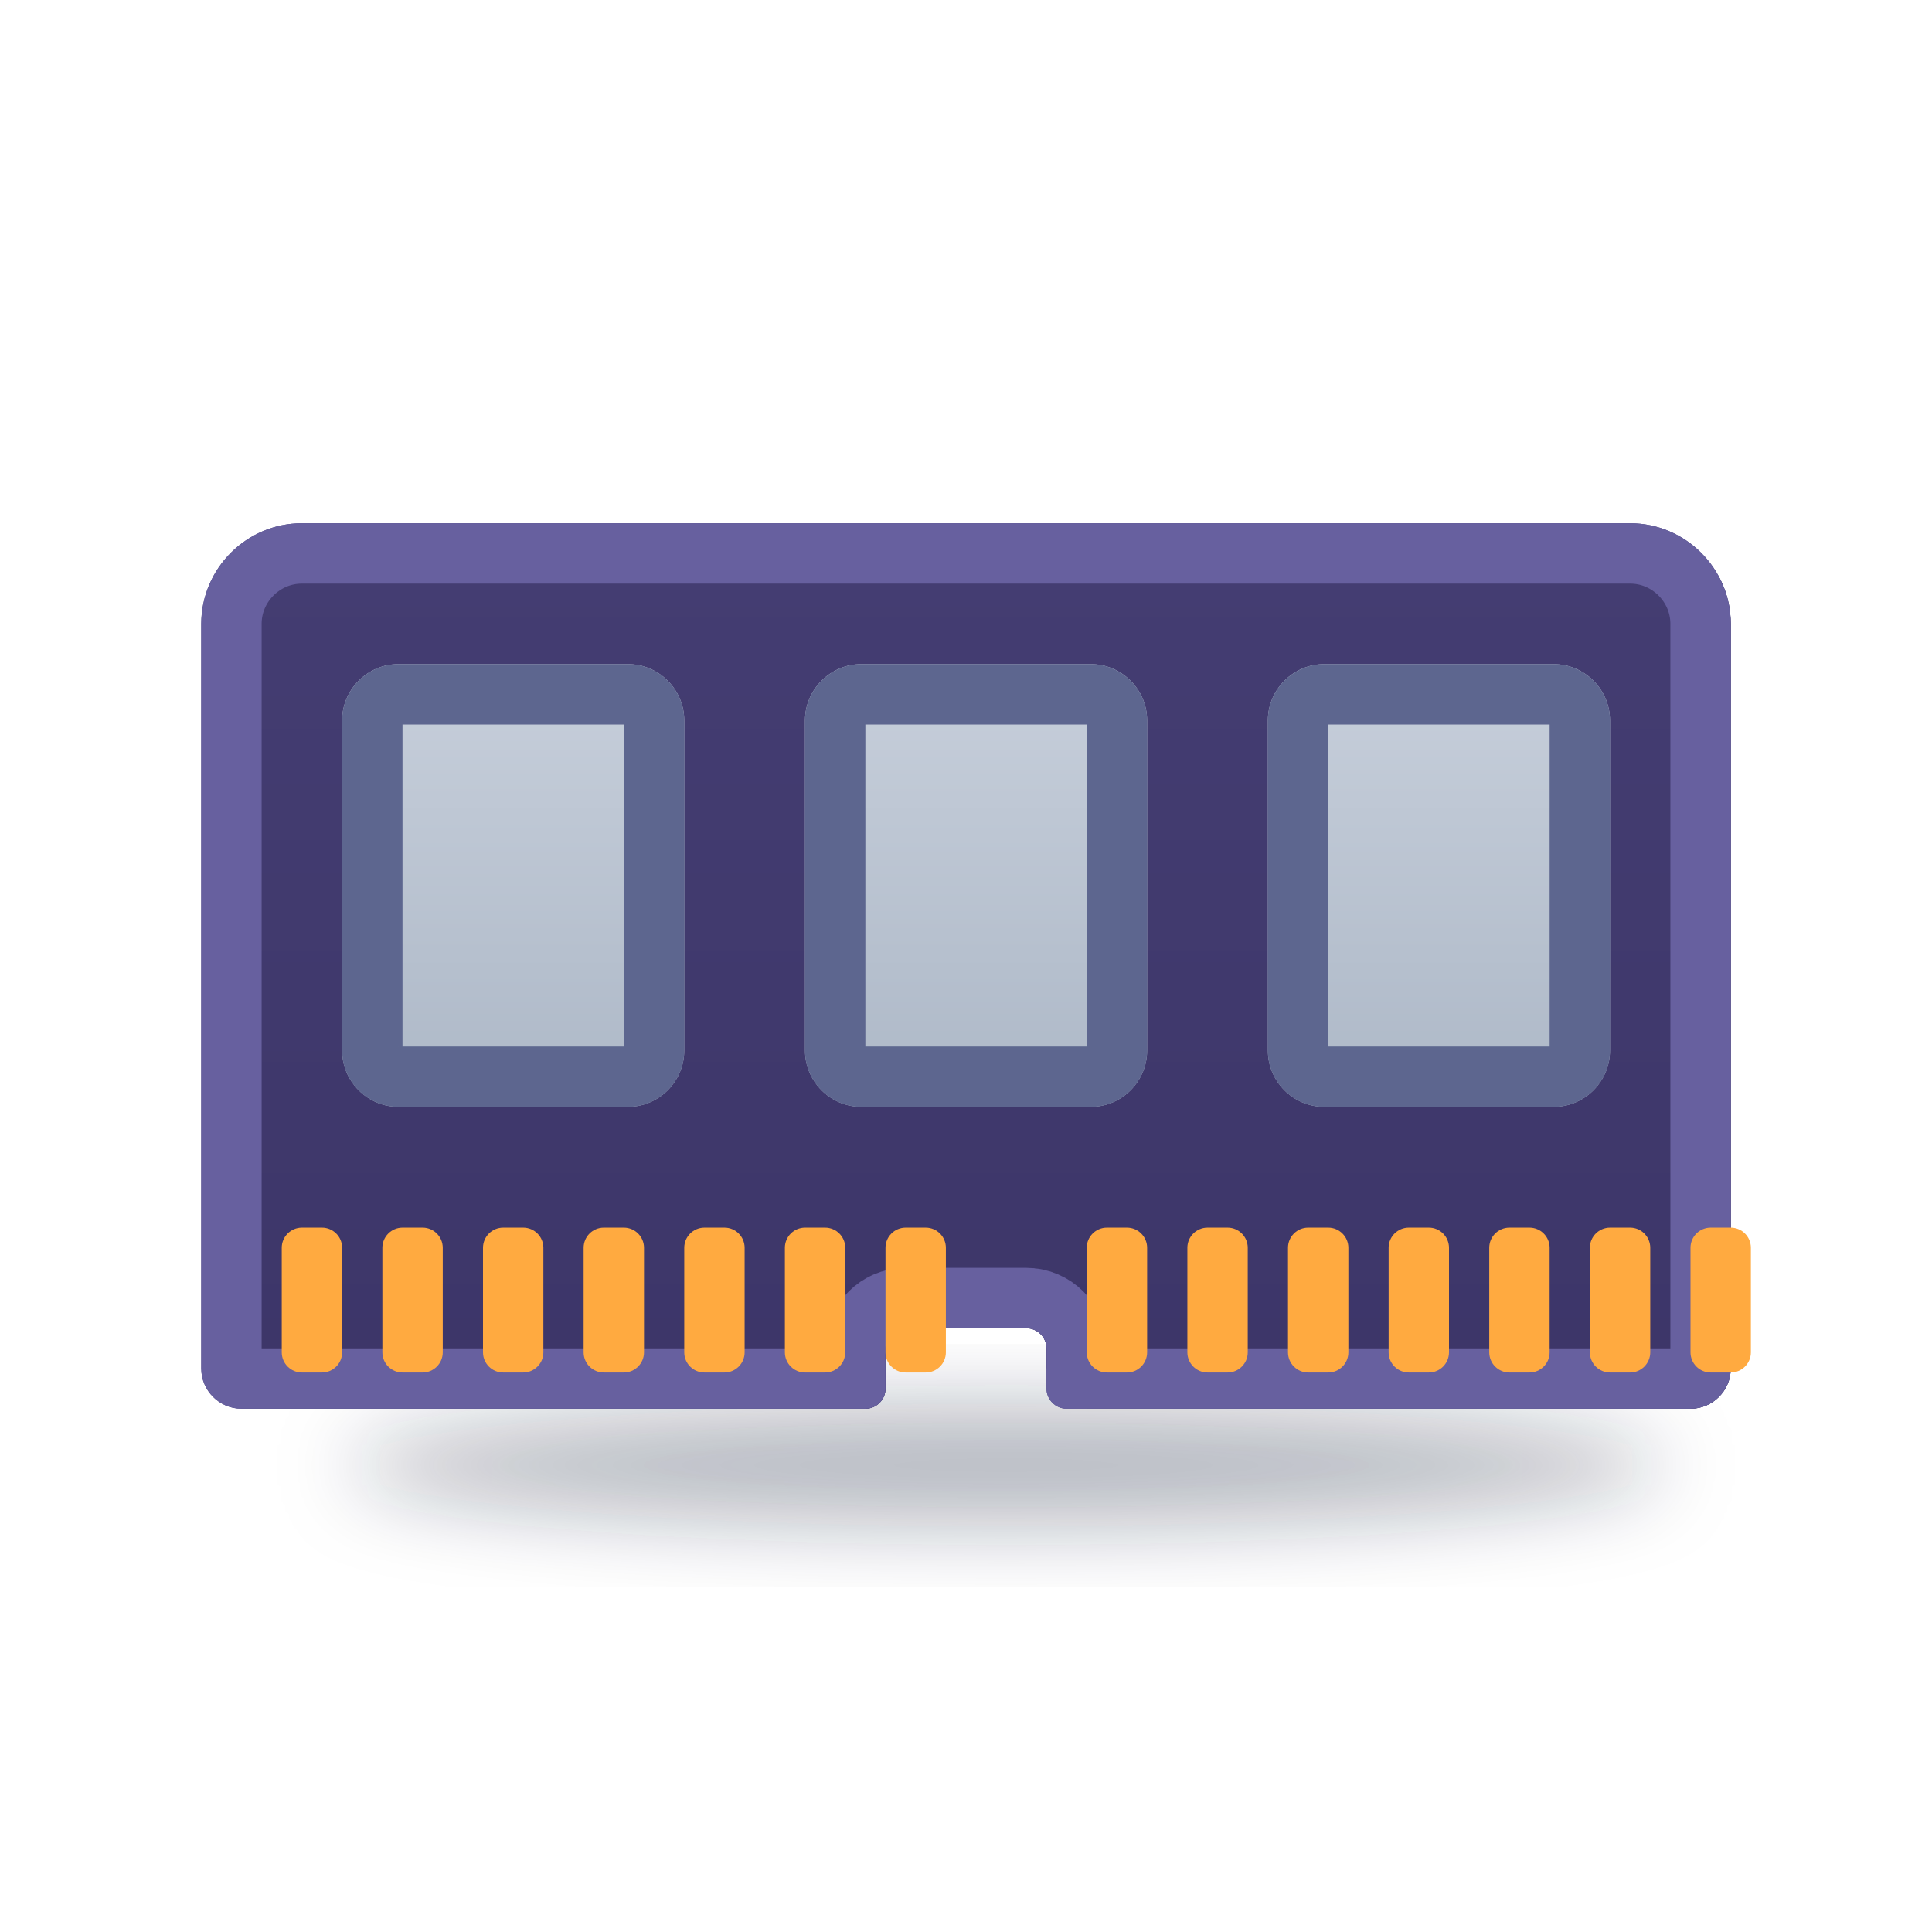
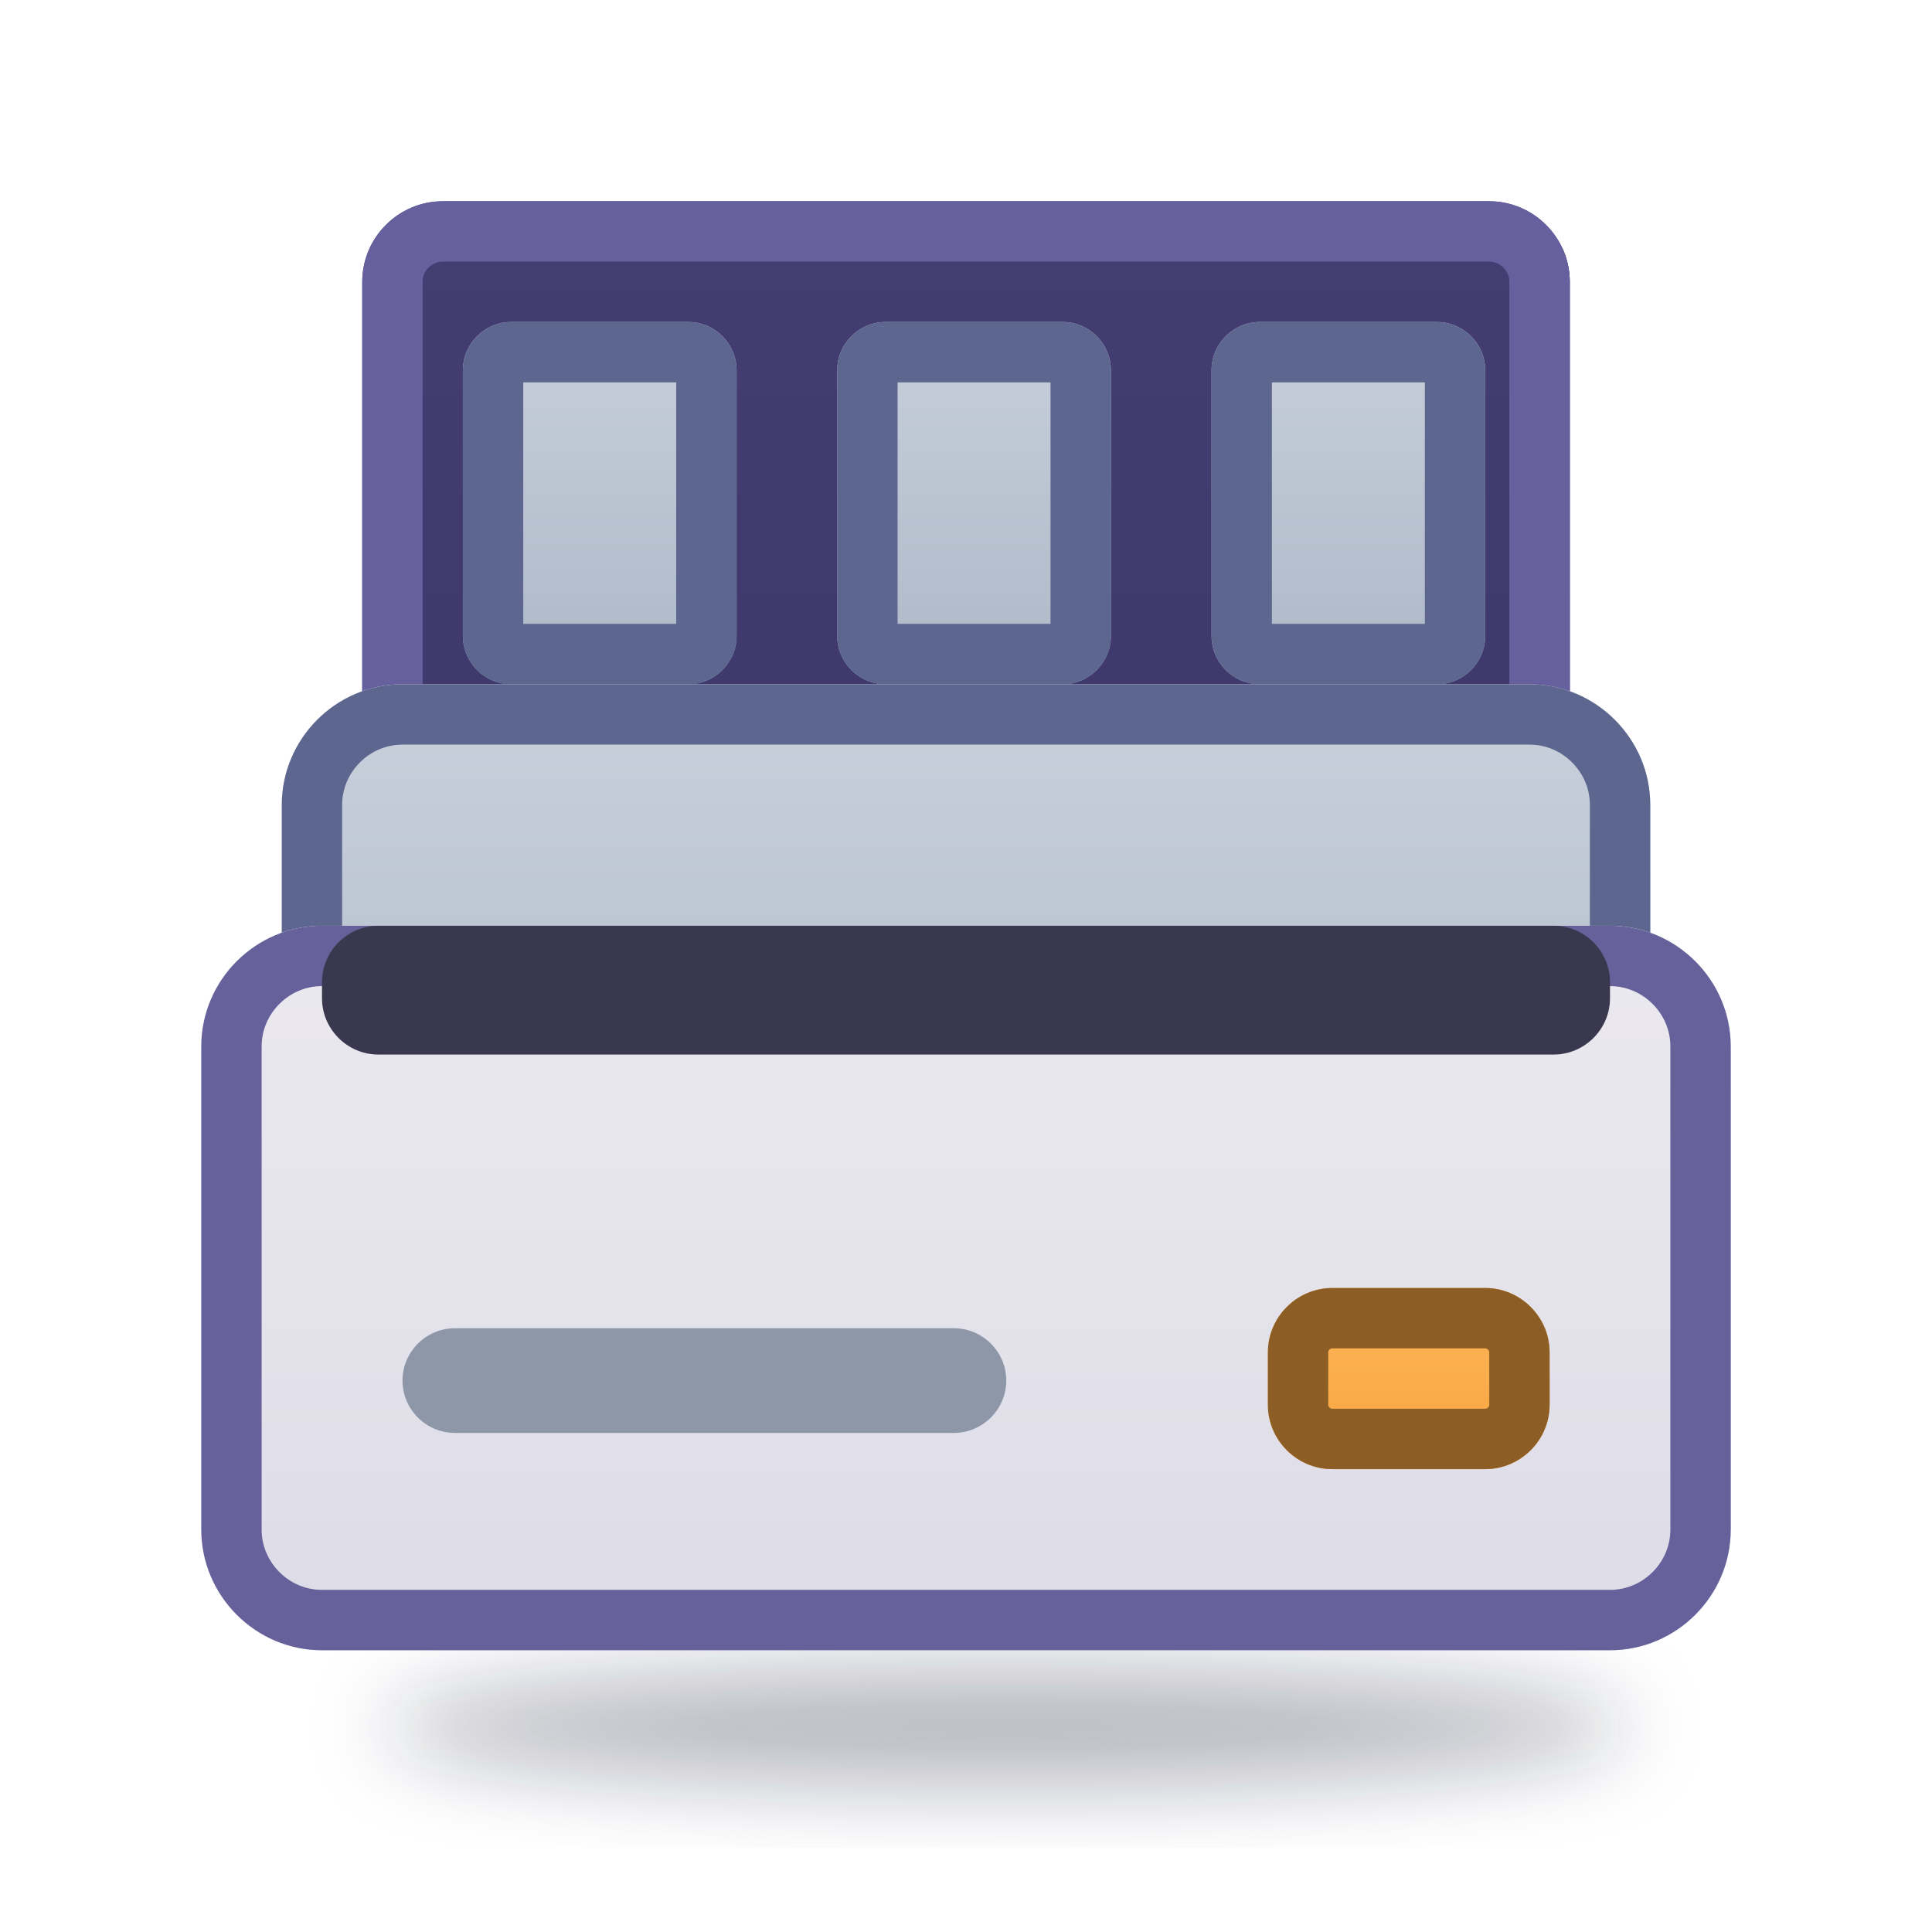
<svg xmlns="http://www.w3.org/2000/svg" viewBox="0 0 48 48" width="48" height="48">
  <defs>
    <filter id="al-ramdisk-48-b1" x="-50%" y="-50%" width="200%" height="200%">
      <feGaussianBlur stdDeviation="1" />
    </filter>
    <linearGradient id="al-ramdisk-48-g443d723c3568" x1="0" y1="0" x2="0" y2="1">
      <stop offset="0" stop-color="#443d72" />
      <stop offset="1" stop-color="#3c3568" />
    </linearGradient>
    <clipPath id="al-ramdisk-48-c1">
-       <path d="M5 15.5 C5 14.125 6.125 13 7.5 13 L40.5 13 C41.875 13 43 14.125 43 15.5 L43 34 C43 34.55 42.55 35 42 35 L26.5 35 C26.225 35 26 34.775 26 34.5 L26 33.5 C26 33.225 25.775 33 25.5 33 L22.5 33 C22.225 33 22 33.225 22 33.5 L22 34.5 C22 34.775 21.775 35 21.5 35 L6 35 C5.45 35 5 34.55 5 34 Z" clip-rule="evenodd" />
+       <path d="M9 7 C9 5.9 9.9 5 11 5 L37 5 C38.1 5 39 5.9 39 7 L39 24.99 C39 24.995 38.995 25 38.99 25 L9.01 25 C9.005 25 9 24.995 9 24.99 Z" clip-rule="evenodd" />
    </clipPath>
    <linearGradient id="al-ramdisk-48-gc7cfdbadb8c7" x1="0" y1="0" x2="0" y2="1">
      <stop offset="0" stop-color="#c7cfdb" />
      <stop offset="1" stop-color="#adb8c7" />
    </linearGradient>
    <clipPath id="al-ramdisk-48-c2">
-       <path d="M8.5 17.9 C8.5 17.13 9.13 16.5 9.9 16.5 L15.6 16.5 C16.37 16.5 17 17.13 17 17.9 L17 26.1 C17 26.87 16.37 27.5 15.6 27.5 L9.9 27.5 C9.13 27.5 8.5 26.87 8.5 26.1 Z" clip-rule="evenodd" />
+       <path d="M11.5 9.2 C11.5 8.54 12.04 8 12.7 8 L17.1 8 C17.76 8 18.3 8.54 18.3 9.2 L18.3 15.8 C18.3 16.46 17.76 17 17.1 17 L12.7 17 C12.04 17 11.5 16.46 11.5 15.8 Z" clip-rule="evenodd" />
    </clipPath>
    <clipPath id="al-ramdisk-48-c3">
-       <path d="M20 17.9 C20 17.13 20.63 16.5 21.4 16.5 L27.1 16.5 C27.87 16.5 28.5 17.13 28.5 17.9 L28.5 26.1 C28.5 26.87 27.87 27.5 27.1 27.5 L21.4 27.5 C20.63 27.5 20 26.87 20 26.1 Z" clip-rule="evenodd" />
+       <path d="M20.8 9.2 C20.8 8.54 21.34 8 22 8 L26.4 8 C27.06 8 27.6 8.54 27.6 9.2 L27.6 15.8 C27.6 16.46 27.06 17 26.4 17 L22 17 C21.34 17 20.8 16.46 20.8 15.8 Z" clip-rule="evenodd" />
    </clipPath>
    <clipPath id="al-ramdisk-48-c4">
-       <path d="M31.5 17.9 C31.5 17.13 32.13 16.5 32.9 16.5 L38.6 16.5 C39.37 16.5 40 17.13 40 17.9 L40 26.1 C40 26.87 39.37 27.5 38.6 27.5 L32.9 27.5 C32.13 27.5 31.5 26.87 31.5 26.1 Z" clip-rule="evenodd" />
+       <path d="M30.1 9.2 C30.1 8.54 30.64 8 31.3 8 L35.7 8 C36.36 8 36.9 8.54 36.9 9.2 L36.9 15.8 C36.9 16.46 36.36 17 35.7 17 L31.3 17 C30.64 17 30.1 16.46 30.1 15.8 Z" clip-rule="evenodd" />
+     </clipPath>
+     <clipPath id="al-ramdisk-48-c5">
+       <path d="M7 20 C7 18.35 8.35 17 10 17 L38 17 C39.65 17 41 18.35 41 20 L41 27 C41 28.65 39.65 30 38 30 L10 30 C8.35 30 7 28.65 7 27 Z" clip-rule="evenodd" />
+     </clipPath>
+     <linearGradient id="al-ramdisk-48-gebe9efdcdae6" x1="0" y1="0" x2="0" y2="1">
+       <stop offset="0" stop-color="#ebe9ef" />
+       <stop offset="1" stop-color="#dcdae6" />
+     </linearGradient>
+     <clipPath id="al-ramdisk-48-c6">
+       <path d="M5 26 C5 24.35 6.35 23 8 23 L40 23 C41.65 23 43 24.35 43 26 L43 38 C43 39.65 41.65 41 40 41 L8 41 C6.35 41 5 39.65 5 38 Z" clip-rule="evenodd" />
+     </clipPath>
+     <linearGradient id="al-ramdisk-48-gffb55af7a53e" x1="0" y1="0" x2="0" y2="1">
+       <stop offset="0" stop-color="#ffb55a" />
+       <stop offset="1" stop-color="#f7a53e" />
+     </linearGradient>
+     <clipPath id="al-ramdisk-48-c7">
+       <path d="M31.5 33.6 C31.5 32.72 32.22 32 33.1 32 L36.9 32 C37.78 32 38.5 32.72 38.5 33.6 L38.5 34.9 C38.5 35.78 37.78 36.5 36.9 36.5 L33.1 36.5 C32.22 36.5 31.5 35.78 31.5 34.9 Z" clip-rule="evenodd" />
    </clipPath>
  </defs>
-   <ellipse cx="25" cy="36.4" rx="16.34" ry="1.5" fill="#0a1230" opacity="0.3" filter="url(#al-ramdisk-48-b1)" />
-   <path d="M5 15.5 C5 14.125 6.125 13 7.5 13 L40.5 13 C41.875 13 43 14.125 43 15.5 L43 34 C43 34.55 42.55 35 42 35 L26.5 35 C26.225 35 26 34.775 26 34.5 L26 33.5 C26 33.225 25.775 33 25.5 33 L22.5 33 C22.225 33 22 33.225 22 33.5 L22 34.5 C22 34.775 21.775 35 21.5 35 L6 35 C5.45 35 5 34.55 5 34 Z" fill="#4a4580" fill-rule="evenodd" />
+   <ellipse cx="25" cy="42.9" rx="15.48" ry="1.5" fill="#0a1230" opacity="0.3" filter="url(#al-ramdisk-48-b1)" />
+   <path d="M9 7 C9 5.9 9.9 5 11 5 L37 5 C38.1 5 39 5.9 39 7 L39 24.99 C39 24.995 38.995 25 38.99 25 L9.01 25 C9.005 25 9 24.995 9 24.99 Z" fill="#4a4580" fill-rule="evenodd" />
  <g clip-path="url(#al-ramdisk-48-c1)">
-     <path d="M5 15.5 C5 14.125 6.125 13 7.5 13 L40.5 13 C41.875 13 43 14.125 43 15.5 L43 34 C43 34.55 42.55 35 42 35 L26.5 35 C26.225 35 26 34.775 26 34.5 L26 33.5 C26 33.225 25.775 33 25.5 33 L22.5 33 C22.225 33 22 33.225 22 33.5 L22 34.5 C22 34.775 21.775 35 21.5 35 L6 35 C5.45 35 5 34.55 5 34 Z" fill="url(#al-ramdisk-48-g443d723c3568)" fill-rule="evenodd" transform="translate(1 1)" />
+     <path d="M9 7 C9 5.9 9.9 5 11 5 L37 5 C38.1 5 39 5.9 39 7 L39 24.99 C39 24.995 38.995 25 38.99 25 L9.01 25 C9.005 25 9 24.995 9 24.99 Z" fill="url(#al-ramdisk-48-g443d723c3568)" fill-rule="evenodd" transform="translate(1 1)" />
  </g>
  <g clip-path="url(#al-ramdisk-48-c1)">
-     <path d="M5 15.5 C5 14.125 6.125 13 7.5 13 L40.5 13 C41.875 13 43 14.125 43 15.5 L43 34 C43 34.55 42.55 35 42 35 L26.5 35 C26.225 35 26 34.775 26 34.5 L26 33.5 C26 33.225 25.775 33 25.5 33 L22.5 33 C22.225 33 22 33.225 22 33.5 L22 34.5 C22 34.775 21.775 35 21.5 35 L6 35 C5.45 35 5 34.55 5 34 Z" fill="none" stroke="#67609f" stroke-width="3" stroke-opacity="1" />
+     <path d="M9 7 C9 5.9 9.9 5 11 5 L37 5 C38.1 5 39 5.9 39 7 L39 24.99 C39 24.995 38.995 25 38.99 25 L9.01 25 C9.005 25 9 24.995 9 24.99 Z" fill="none" stroke="#67609f" stroke-width="3" stroke-opacity="1" />
  </g>
-   <path d="M8.5 17.9 C8.5 17.13 9.13 16.5 9.9 16.5 L15.6 16.5 C16.37 16.5 17 17.13 17 17.9 L17 26.1 C17 26.87 16.37 27.5 15.6 27.5 L9.9 27.5 C9.13 27.5 8.5 26.87 8.5 26.1 Z" fill="url(#al-ramdisk-48-gc7cfdbadb8c7)" fill-rule="evenodd" />
+   <path d="M11.5 9.2 C11.5 8.54 12.04 8 12.7 8 L17.1 8 C17.76 8 18.3 8.54 18.3 9.2 L18.3 15.8 C18.3 16.46 17.76 17 17.1 17 L12.7 17 C12.04 17 11.5 16.46 11.5 15.8 Z" fill="url(#al-ramdisk-48-gc7cfdbadb8c7)" fill-rule="evenodd" />
  <g clip-path="url(#al-ramdisk-48-c2)">
-     <path d="M8.5 17.9 C8.5 17.13 9.13 16.5 9.9 16.5 L15.6 16.5 C16.37 16.5 17 17.13 17 17.9 L17 26.1 C17 26.87 16.37 27.5 15.6 27.5 L9.9 27.5 C9.13 27.5 8.5 26.87 8.5 26.1 Z" fill="none" stroke="#5d668f" stroke-width="3" stroke-opacity="1" />
+     <path d="M11.5 9.2 C11.5 8.54 12.04 8 12.7 8 L17.1 8 C17.76 8 18.3 8.54 18.3 9.2 L18.3 15.8 C18.3 16.46 17.76 17 17.1 17 L12.7 17 C12.04 17 11.5 16.46 11.5 15.8 Z" fill="none" stroke="#5d668f" stroke-width="3" stroke-opacity="1" />
  </g>
-   <path d="M20 17.9 C20 17.13 20.63 16.5 21.4 16.5 L27.1 16.5 C27.87 16.5 28.5 17.13 28.5 17.9 L28.5 26.1 C28.5 26.87 27.87 27.5 27.1 27.5 L21.4 27.5 C20.63 27.5 20 26.87 20 26.1 Z" fill="url(#al-ramdisk-48-gc7cfdbadb8c7)" fill-rule="evenodd" />
+   <path d="M20.8 9.2 C20.8 8.54 21.34 8 22 8 L26.4 8 C27.06 8 27.6 8.54 27.6 9.2 L27.6 15.8 C27.6 16.46 27.06 17 26.4 17 L22 17 C21.34 17 20.8 16.46 20.8 15.8 Z" fill="url(#al-ramdisk-48-gc7cfdbadb8c7)" fill-rule="evenodd" />
  <g clip-path="url(#al-ramdisk-48-c3)">
-     <path d="M20 17.9 C20 17.13 20.63 16.5 21.4 16.5 L27.1 16.5 C27.87 16.5 28.5 17.13 28.5 17.9 L28.5 26.1 C28.5 26.87 27.87 27.5 27.1 27.5 L21.4 27.5 C20.63 27.5 20 26.87 20 26.1 Z" fill="none" stroke="#5d668f" stroke-width="3" stroke-opacity="1" />
+     <path d="M20.8 9.2 C20.8 8.54 21.34 8 22 8 L26.4 8 C27.06 8 27.6 8.54 27.6 9.2 L27.6 15.8 C27.6 16.46 27.06 17 26.4 17 L22 17 C21.34 17 20.8 16.46 20.8 15.8 Z" fill="none" stroke="#5d668f" stroke-width="3" stroke-opacity="1" />
  </g>
-   <path d="M31.5 17.9 C31.5 17.13 32.13 16.5 32.9 16.5 L38.6 16.5 C39.37 16.5 40 17.13 40 17.9 L40 26.1 C40 26.87 39.37 27.5 38.6 27.5 L32.9 27.5 C32.13 27.5 31.5 26.87 31.5 26.1 Z" fill="url(#al-ramdisk-48-gc7cfdbadb8c7)" fill-rule="evenodd" />
+   <path d="M30.1 9.2 C30.1 8.54 30.64 8 31.3 8 L35.7 8 C36.36 8 36.9 8.54 36.9 9.2 L36.9 15.8 C36.9 16.46 36.36 17 35.7 17 L31.3 17 C30.64 17 30.1 16.46 30.1 15.8 Z" fill="url(#al-ramdisk-48-gc7cfdbadb8c7)" fill-rule="evenodd" />
  <g clip-path="url(#al-ramdisk-48-c4)">
-     <path d="M31.5 17.9 C31.5 17.13 32.13 16.5 32.9 16.5 L38.6 16.5 C39.37 16.5 40 17.13 40 17.9 L40 26.1 C40 26.87 39.37 27.5 38.6 27.5 L32.9 27.5 C32.13 27.5 31.5 26.87 31.5 26.1 Z" fill="none" stroke="#5d668f" stroke-width="3" stroke-opacity="1" />
+     <path d="M30.1 9.2 C30.1 8.54 30.64 8 31.3 8 L35.7 8 C36.36 8 36.9 8.54 36.9 9.2 L36.9 15.8 C36.9 16.46 36.36 17 35.7 17 L31.3 17 C30.64 17 30.1 16.46 30.1 15.8 Z" fill="none" stroke="#5d668f" stroke-width="3" stroke-opacity="1" />
  </g>
-   <path d="M7 31 C7 30.725 7.225 30.5 7.5 30.5 L8 30.5 C8.275 30.5 8.5 30.725 8.5 31 L8.5 33.6 C8.5 33.875 8.275 34.1 8 34.1 L7.5 34.1 C7.225 34.1 7 33.875 7 33.6 Z" fill="#ffaa40" fill-rule="evenodd" />
-   <path d="M9.5 31 C9.5 30.725 9.725 30.5 10 30.5 L10.5 30.5 C10.775 30.5 11 30.725 11 31 L11 33.6 C11 33.875 10.775 34.1 10.5 34.1 L10 34.1 C9.725 34.1 9.5 33.875 9.5 33.6 Z" fill="#ffaa40" fill-rule="evenodd" />
-   <path d="M12 31 C12 30.725 12.225 30.5 12.5 30.5 L13 30.5 C13.275 30.5 13.5 30.725 13.5 31 L13.5 33.6 C13.5 33.875 13.275 34.1 13 34.1 L12.5 34.1 C12.225 34.1 12 33.875 12 33.6 Z" fill="#ffaa40" fill-rule="evenodd" />
-   <path d="M14.5 31 C14.5 30.725 14.725 30.5 15 30.5 L15.5 30.5 C15.775 30.5 16 30.725 16 31 L16 33.6 C16 33.875 15.775 34.1 15.5 34.1 L15 34.1 C14.725 34.1 14.5 33.875 14.5 33.6 Z" fill="#ffaa40" fill-rule="evenodd" />
-   <path d="M17 31 C17 30.725 17.225 30.5 17.5 30.5 L18 30.5 C18.275 30.5 18.5 30.725 18.5 31 L18.5 33.6 C18.5 33.875 18.275 34.1 18 34.1 L17.5 34.1 C17.225 34.1 17 33.875 17 33.6 Z" fill="#ffaa40" fill-rule="evenodd" />
-   <path d="M19.5 31 C19.5 30.725 19.725 30.5 20 30.5 L20.5 30.5 C20.775 30.5 21 30.725 21 31 L21 33.6 C21 33.875 20.775 34.1 20.5 34.1 L20 34.1 C19.725 34.1 19.5 33.875 19.5 33.6 Z" fill="#ffaa40" fill-rule="evenodd" />
-   <path d="M22 31 C22 30.725 22.225 30.5 22.5 30.5 L23 30.5 C23.275 30.5 23.5 30.725 23.5 31 L23.5 33.6 C23.5 33.875 23.275 34.1 23 34.1 L22.5 34.1 C22.225 34.1 22 33.875 22 33.6 Z" fill="#ffaa40" fill-rule="evenodd" />
-   <path d="M27 31 C27 30.725 27.225 30.5 27.5 30.5 L28 30.5 C28.275 30.5 28.5 30.725 28.5 31 L28.5 33.6 C28.5 33.875 28.275 34.1 28 34.1 L27.5 34.1 C27.225 34.1 27 33.875 27 33.6 Z" fill="#ffaa40" fill-rule="evenodd" />
-   <path d="M29.5 31 C29.5 30.725 29.725 30.5 30 30.5 L30.5 30.5 C30.775 30.5 31 30.725 31 31 L31 33.6 C31 33.875 30.775 34.1 30.5 34.1 L30 34.1 C29.725 34.1 29.5 33.875 29.5 33.6 Z" fill="#ffaa40" fill-rule="evenodd" />
-   <path d="M32 31 C32 30.725 32.225 30.5 32.5 30.5 L33 30.5 C33.275 30.5 33.5 30.725 33.5 31 L33.5 33.6 C33.5 33.875 33.275 34.1 33 34.1 L32.5 34.1 C32.225 34.1 32 33.875 32 33.6 Z" fill="#ffaa40" fill-rule="evenodd" />
-   <path d="M34.5 31 C34.5 30.725 34.725 30.5 35 30.5 L35.5 30.5 C35.775 30.5 36 30.725 36 31 L36 33.6 C36 33.875 35.775 34.1 35.5 34.1 L35 34.1 C34.725 34.1 34.5 33.875 34.5 33.6 Z" fill="#ffaa40" fill-rule="evenodd" />
-   <path d="M37 31 C37 30.725 37.225 30.5 37.5 30.5 L38 30.5 C38.275 30.5 38.5 30.725 38.5 31 L38.5 33.6 C38.5 33.875 38.275 34.1 38 34.1 L37.5 34.1 C37.225 34.1 37 33.875 37 33.6 Z" fill="#ffaa40" fill-rule="evenodd" />
-   <path d="M39.5 31 C39.5 30.725 39.725 30.5 40 30.5 L40.5 30.5 C40.775 30.5 41 30.725 41 31 L41 33.6 C41 33.875 40.775 34.1 40.5 34.1 L40 34.1 C39.725 34.1 39.5 33.875 39.5 33.6 Z" fill="#ffaa40" fill-rule="evenodd" />
-   <path d="M42 31 C42 30.725 42.225 30.5 42.5 30.5 L43 30.5 C43.275 30.5 43.5 30.725 43.5 31 L43.5 33.6 C43.5 33.875 43.275 34.1 43 34.1 L42.5 34.1 C42.225 34.1 42 33.875 42 33.6 Z" fill="#ffaa40" fill-rule="evenodd" />
+   <path d="M11 20 C11 19.725 11.225 19.5 11.5 19.5 L11.9 19.5 C12.175 19.5 12.4 19.725 12.4 20 L12.4 23 C12.4 23.275 12.175 23.5 11.9 23.5 L11.5 23.5 C11.225 23.5 11 23.275 11 23 Z" fill="#ffaa40" fill-rule="evenodd" />
+   <path d="M13.6 20 C13.6 19.725 13.825 19.5 14.1 19.5 L14.5 19.5 C14.775 19.5 15 19.725 15 20 L15 23 C15 23.275 14.775 23.5 14.5 23.5 L14.1 23.5 C13.825 23.5 13.6 23.275 13.6 23 Z" fill="#ffaa40" fill-rule="evenodd" />
+   <path d="M16.2 20 C16.2 19.725 16.425 19.5 16.7 19.5 L17.1 19.5 C17.375 19.5 17.6 19.725 17.6 20 L17.6 23 C17.6 23.275 17.375 23.5 17.1 23.5 L16.7 23.5 C16.425 23.5 16.2 23.275 16.2 23 Z" fill="#ffaa40" fill-rule="evenodd" />
+   <path d="M18.8 20 C18.8 19.725 19.025 19.5 19.3 19.5 L19.7 19.5 C19.975 19.5 20.2 19.725 20.2 20 L20.2 23 C20.2 23.275 19.975 23.5 19.7 23.5 L19.3 23.5 C19.025 23.5 18.8 23.275 18.8 23 Z" fill="#ffaa40" fill-rule="evenodd" />
+   <path d="M21.4 20 C21.4 19.725 21.625 19.5 21.9 19.5 L22.3 19.5 C22.575 19.5 22.8 19.725 22.8 20 L22.8 23 C22.8 23.275 22.575 23.5 22.3 23.5 L21.9 23.5 C21.625 23.5 21.4 23.275 21.4 23 Z" fill="#ffaa40" fill-rule="evenodd" />
+   <path d="M24 20 C24 19.725 24.225 19.5 24.5 19.5 L24.9 19.5 C25.175 19.5 25.4 19.725 25.4 20 L25.4 23 C25.4 23.275 25.175 23.5 24.9 23.5 L24.5 23.5 C24.225 23.5 24 23.275 24 23 Z" fill="#ffaa40" fill-rule="evenodd" />
+   <path d="M26.6 20 C26.6 19.725 26.825 19.5 27.1 19.5 L27.5 19.5 C27.775 19.5 28 19.725 28 20 L28 23 C28 23.275 27.775 23.5 27.5 23.5 L27.1 23.5 C26.825 23.5 26.6 23.275 26.6 23 Z" fill="#ffaa40" fill-rule="evenodd" />
+   <path d="M29.2 20 C29.2 19.725 29.425 19.5 29.7 19.5 L30.1 19.5 C30.375 19.5 30.6 19.725 30.6 20 L30.6 23 C30.6 23.275 30.375 23.5 30.1 23.5 L29.7 23.5 C29.425 23.5 29.2 23.275 29.2 23 Z" fill="#ffaa40" fill-rule="evenodd" />
+   <path d="M31.8 20 C31.8 19.725 32.025 19.5 32.3 19.5 L32.7 19.5 C32.975 19.5 33.2 19.725 33.2 20 L33.2 23 C33.2 23.275 32.975 23.5 32.7 23.5 L32.3 23.5 C32.025 23.5 31.8 23.275 31.8 23 Z" fill="#ffaa40" fill-rule="evenodd" />
+   <path d="M34.4 20 C34.4 19.725 34.625 19.5 34.9 19.5 L35.3 19.5 C35.575 19.5 35.8 19.725 35.8 20 L35.8 23 C35.8 23.275 35.575 23.5 35.3 23.5 L34.9 23.5 C34.625 23.5 34.4 23.275 34.4 23 Z" fill="#ffaa40" fill-rule="evenodd" />
+   <path d="M37 20 C37 19.725 37.225 19.5 37.5 19.5 L37.9 19.5 C38.175 19.5 38.4 19.725 38.4 20 L38.4 23 C38.4 23.275 38.175 23.5 37.9 23.5 L37.5 23.5 C37.225 23.5 37 23.275 37 23 Z" fill="#ffaa40" fill-rule="evenodd" />
+   <path d="M7 20 C7 18.35 8.35 17 10 17 L38 17 C39.65 17 41 18.35 41 20 L41 27 C41 28.65 39.65 30 38 30 L10 30 C8.35 30 7 28.65 7 27 Z" fill="#f4f4f8" fill-rule="evenodd" />
+   <g clip-path="url(#al-ramdisk-48-c5)">
+     <path d="M7 20 C7 18.35 8.35 17 10 17 L38 17 C39.65 17 41 18.35 41 20 L41 27 C41 28.65 39.65 30 38 30 L10 30 C8.35 30 7 28.65 7 27 Z" fill="url(#al-ramdisk-48-gc7cfdbadb8c7)" fill-rule="evenodd" transform="translate(1 1)" />
+   </g>
+   <g clip-path="url(#al-ramdisk-48-c5)">
+     <path d="M7 20 C7 18.35 8.35 17 10 17 L38 17 C39.65 17 41 18.35 41 20 L41 27 C41 28.65 39.65 30 38 30 L10 30 C8.35 30 7 28.65 7 27 Z" fill="none" stroke="#5d668f" stroke-width="3" stroke-opacity="1" />
+   </g>
+   <path d="M5 26 C5 24.35 6.35 23 8 23 L40 23 C41.65 23 43 24.35 43 26 L43 38 C43 39.65 41.65 41 40 41 L8 41 C6.35 41 5 39.65 5 38 Z" fill="#fbfaf6" fill-rule="evenodd" />
+   <g clip-path="url(#al-ramdisk-48-c6)">
+     <path d="M5 26 C5 24.35 6.35 23 8 23 L40 23 C41.65 23 43 24.35 43 26 L43 38 C43 39.65 41.65 41 40 41 L8 41 C6.35 41 5 39.65 5 38 Z" fill="url(#al-ramdisk-48-gebe9efdcdae6)" fill-rule="evenodd" transform="translate(1 1)" />
+   </g>
+   <g clip-path="url(#al-ramdisk-48-c6)">
+     <path d="M5 26 C5 24.35 6.35 23 8 23 L40 23 C41.65 23 43 24.35 43 26 L43 38 C43 39.65 41.65 41 40 41 L8 41 C6.35 41 5 39.65 5 38 Z" fill="none" stroke="#66619b" stroke-width="3" stroke-opacity="1" />
+   </g>
+   <path d="M8 24.4 C8 23.63 8.63 23 9.4 23 L38.6 23 C39.37 23 40 23.63 40 24.4 L40 24.8 C40 25.57 39.37 26.2 38.6 26.2 L9.4 26.2 C8.63 26.2 8 25.57 8 24.8 Z" fill="#3a384f" fill-rule="evenodd" />
+   <path d="M10 34.3 C10 33.585 10.585 33 11.3 33 L23.7 33 C24.415 33 25 33.585 25 34.3 L25 34.3 C25 35.015 24.415 35.6 23.7 35.6 L11.3 35.6 C10.585 35.6 10 35.015 10 34.3 Z" fill="#8d97a8" fill-rule="evenodd" />
+   <path d="M31.5 33.6 C31.5 32.72 32.22 32 33.1 32 L36.9 32 C37.78 32 38.5 32.72 38.5 33.6 L38.5 34.9 C38.5 35.78 37.78 36.5 36.9 36.5 L33.1 36.5 C32.22 36.5 31.5 35.78 31.5 34.9 Z" fill="url(#al-ramdisk-48-gffb55af7a53e)" fill-rule="evenodd" />
+   <g clip-path="url(#al-ramdisk-48-c7)">
+     <path d="M31.5 33.6 C31.5 32.72 32.22 32 33.1 32 L36.9 32 C37.78 32 38.5 32.72 38.5 33.6 L38.5 34.9 C38.5 35.78 37.78 36.5 36.9 36.5 L33.1 36.5 C32.22 36.5 31.5 35.78 31.5 34.9 Z" fill="none" stroke="#8c5e26" stroke-width="3" stroke-opacity="1" />
+   </g>
</svg>
